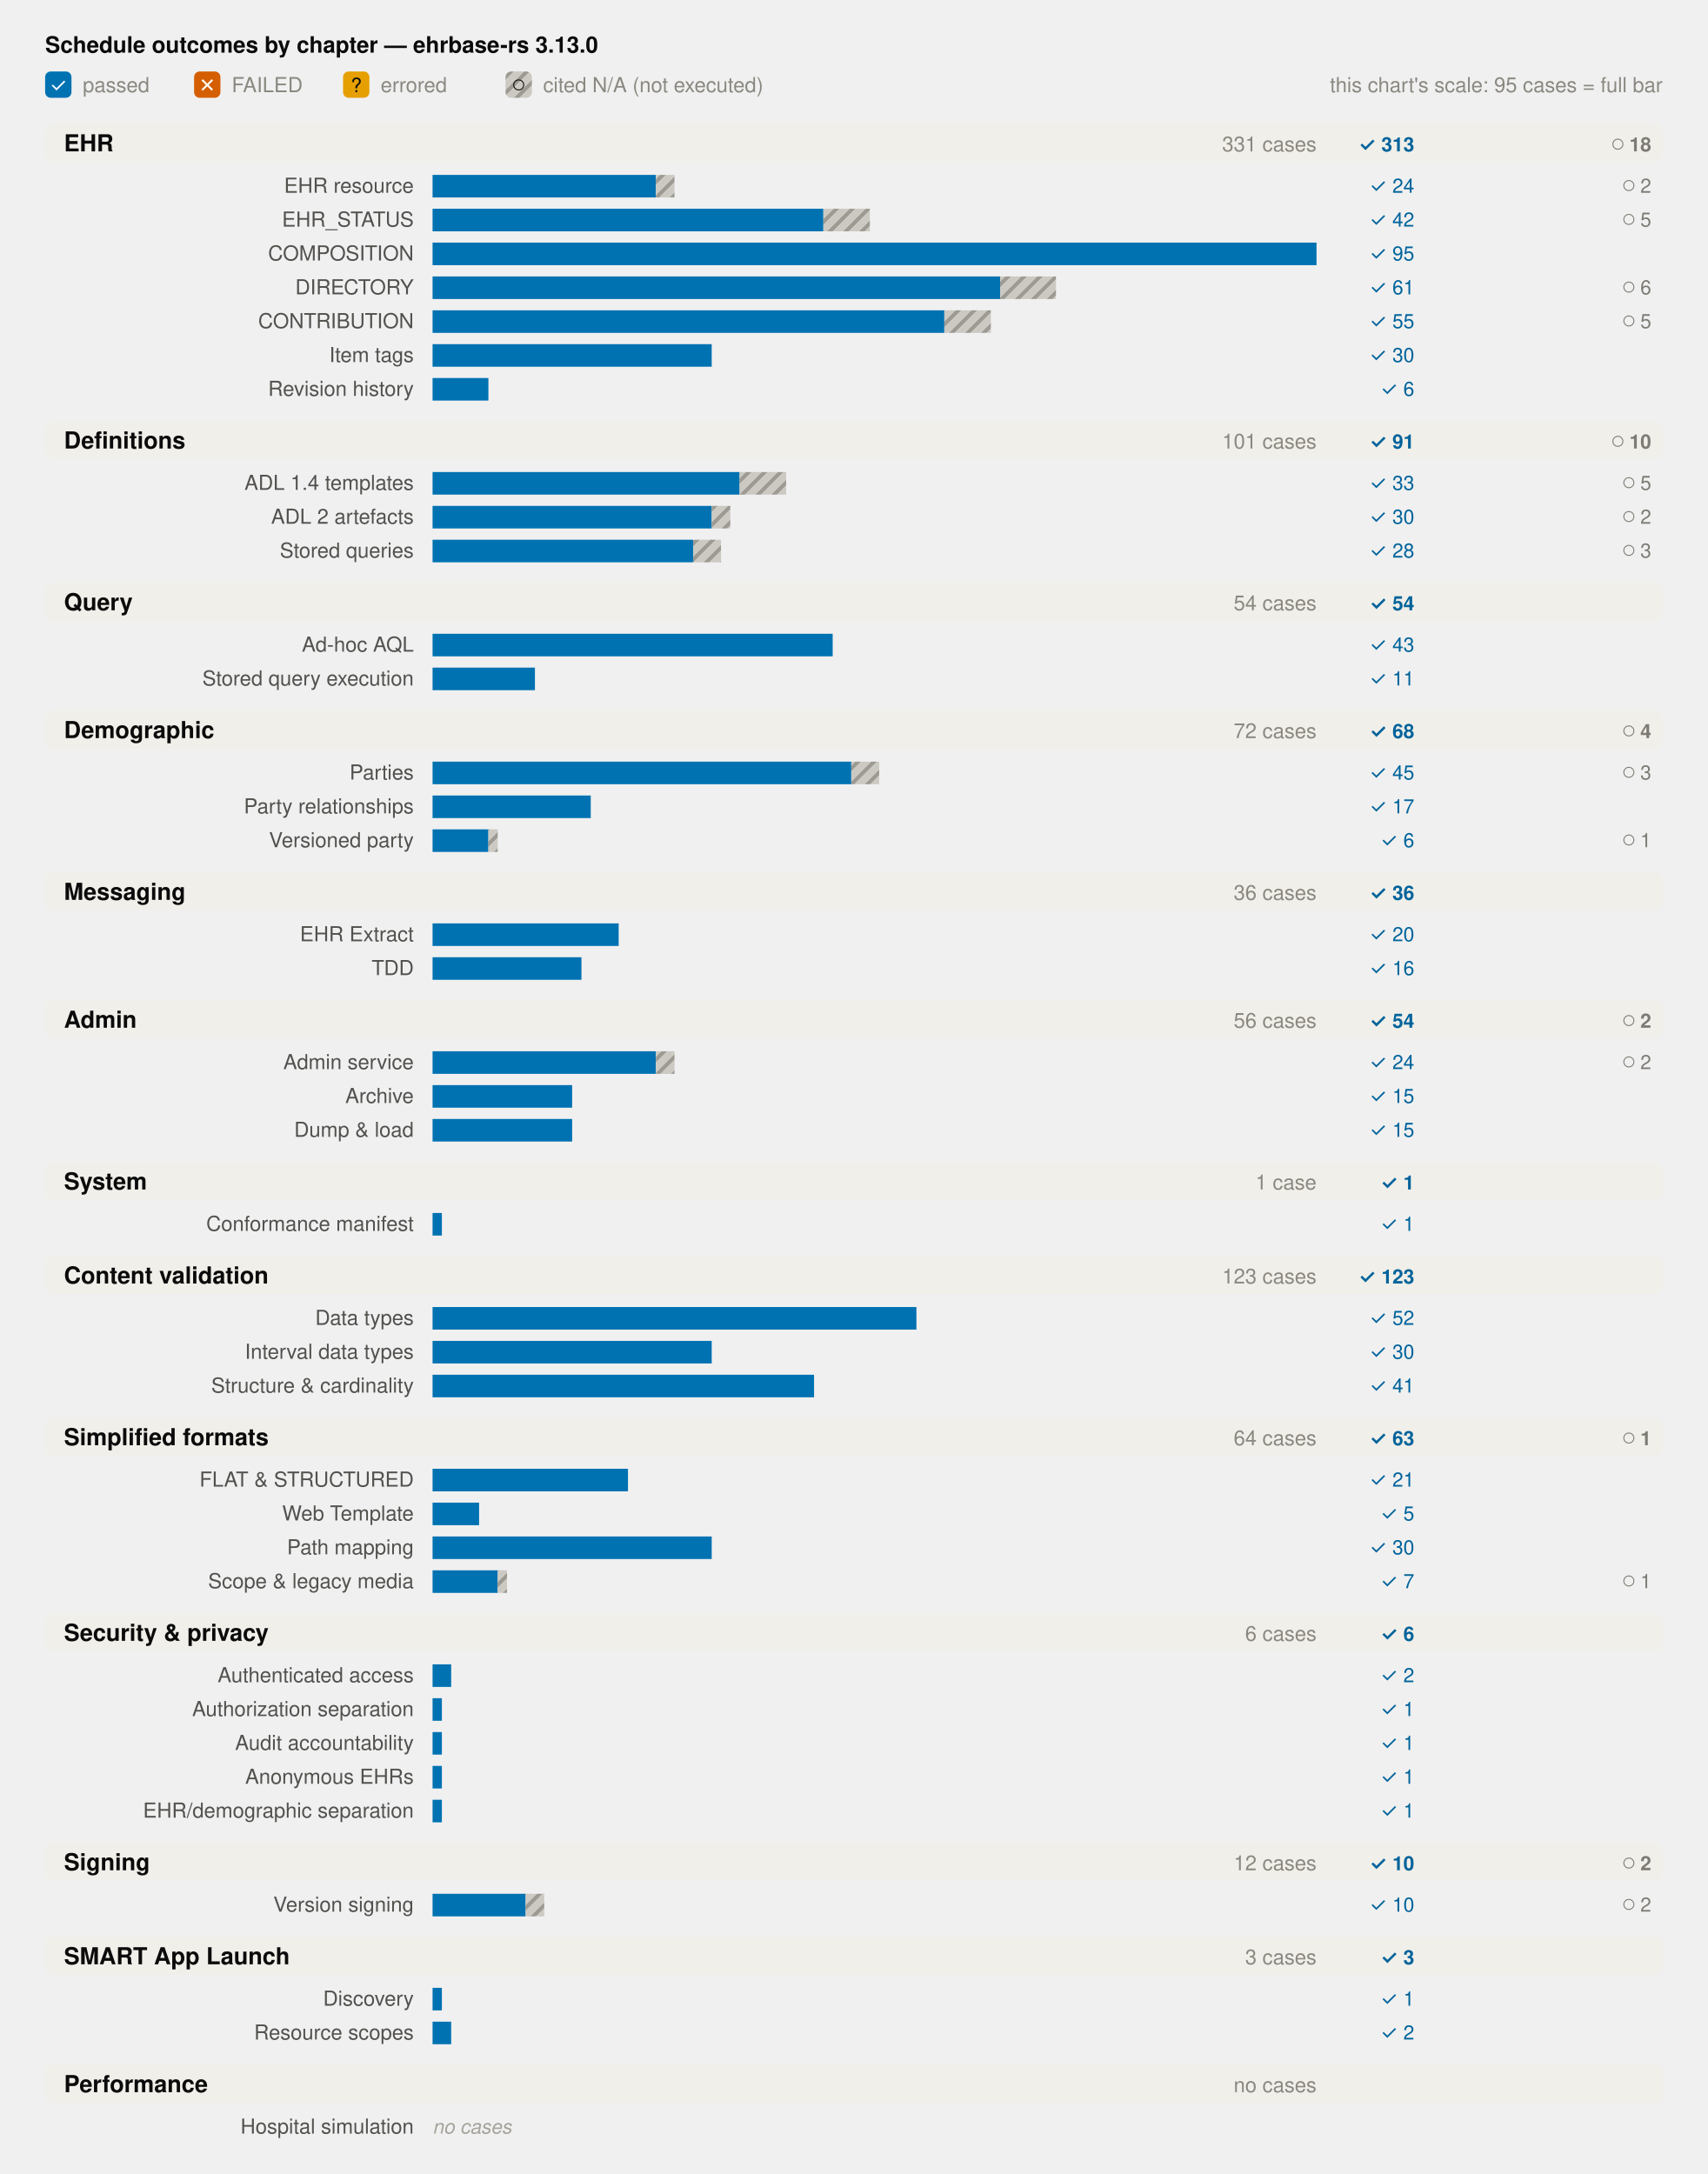
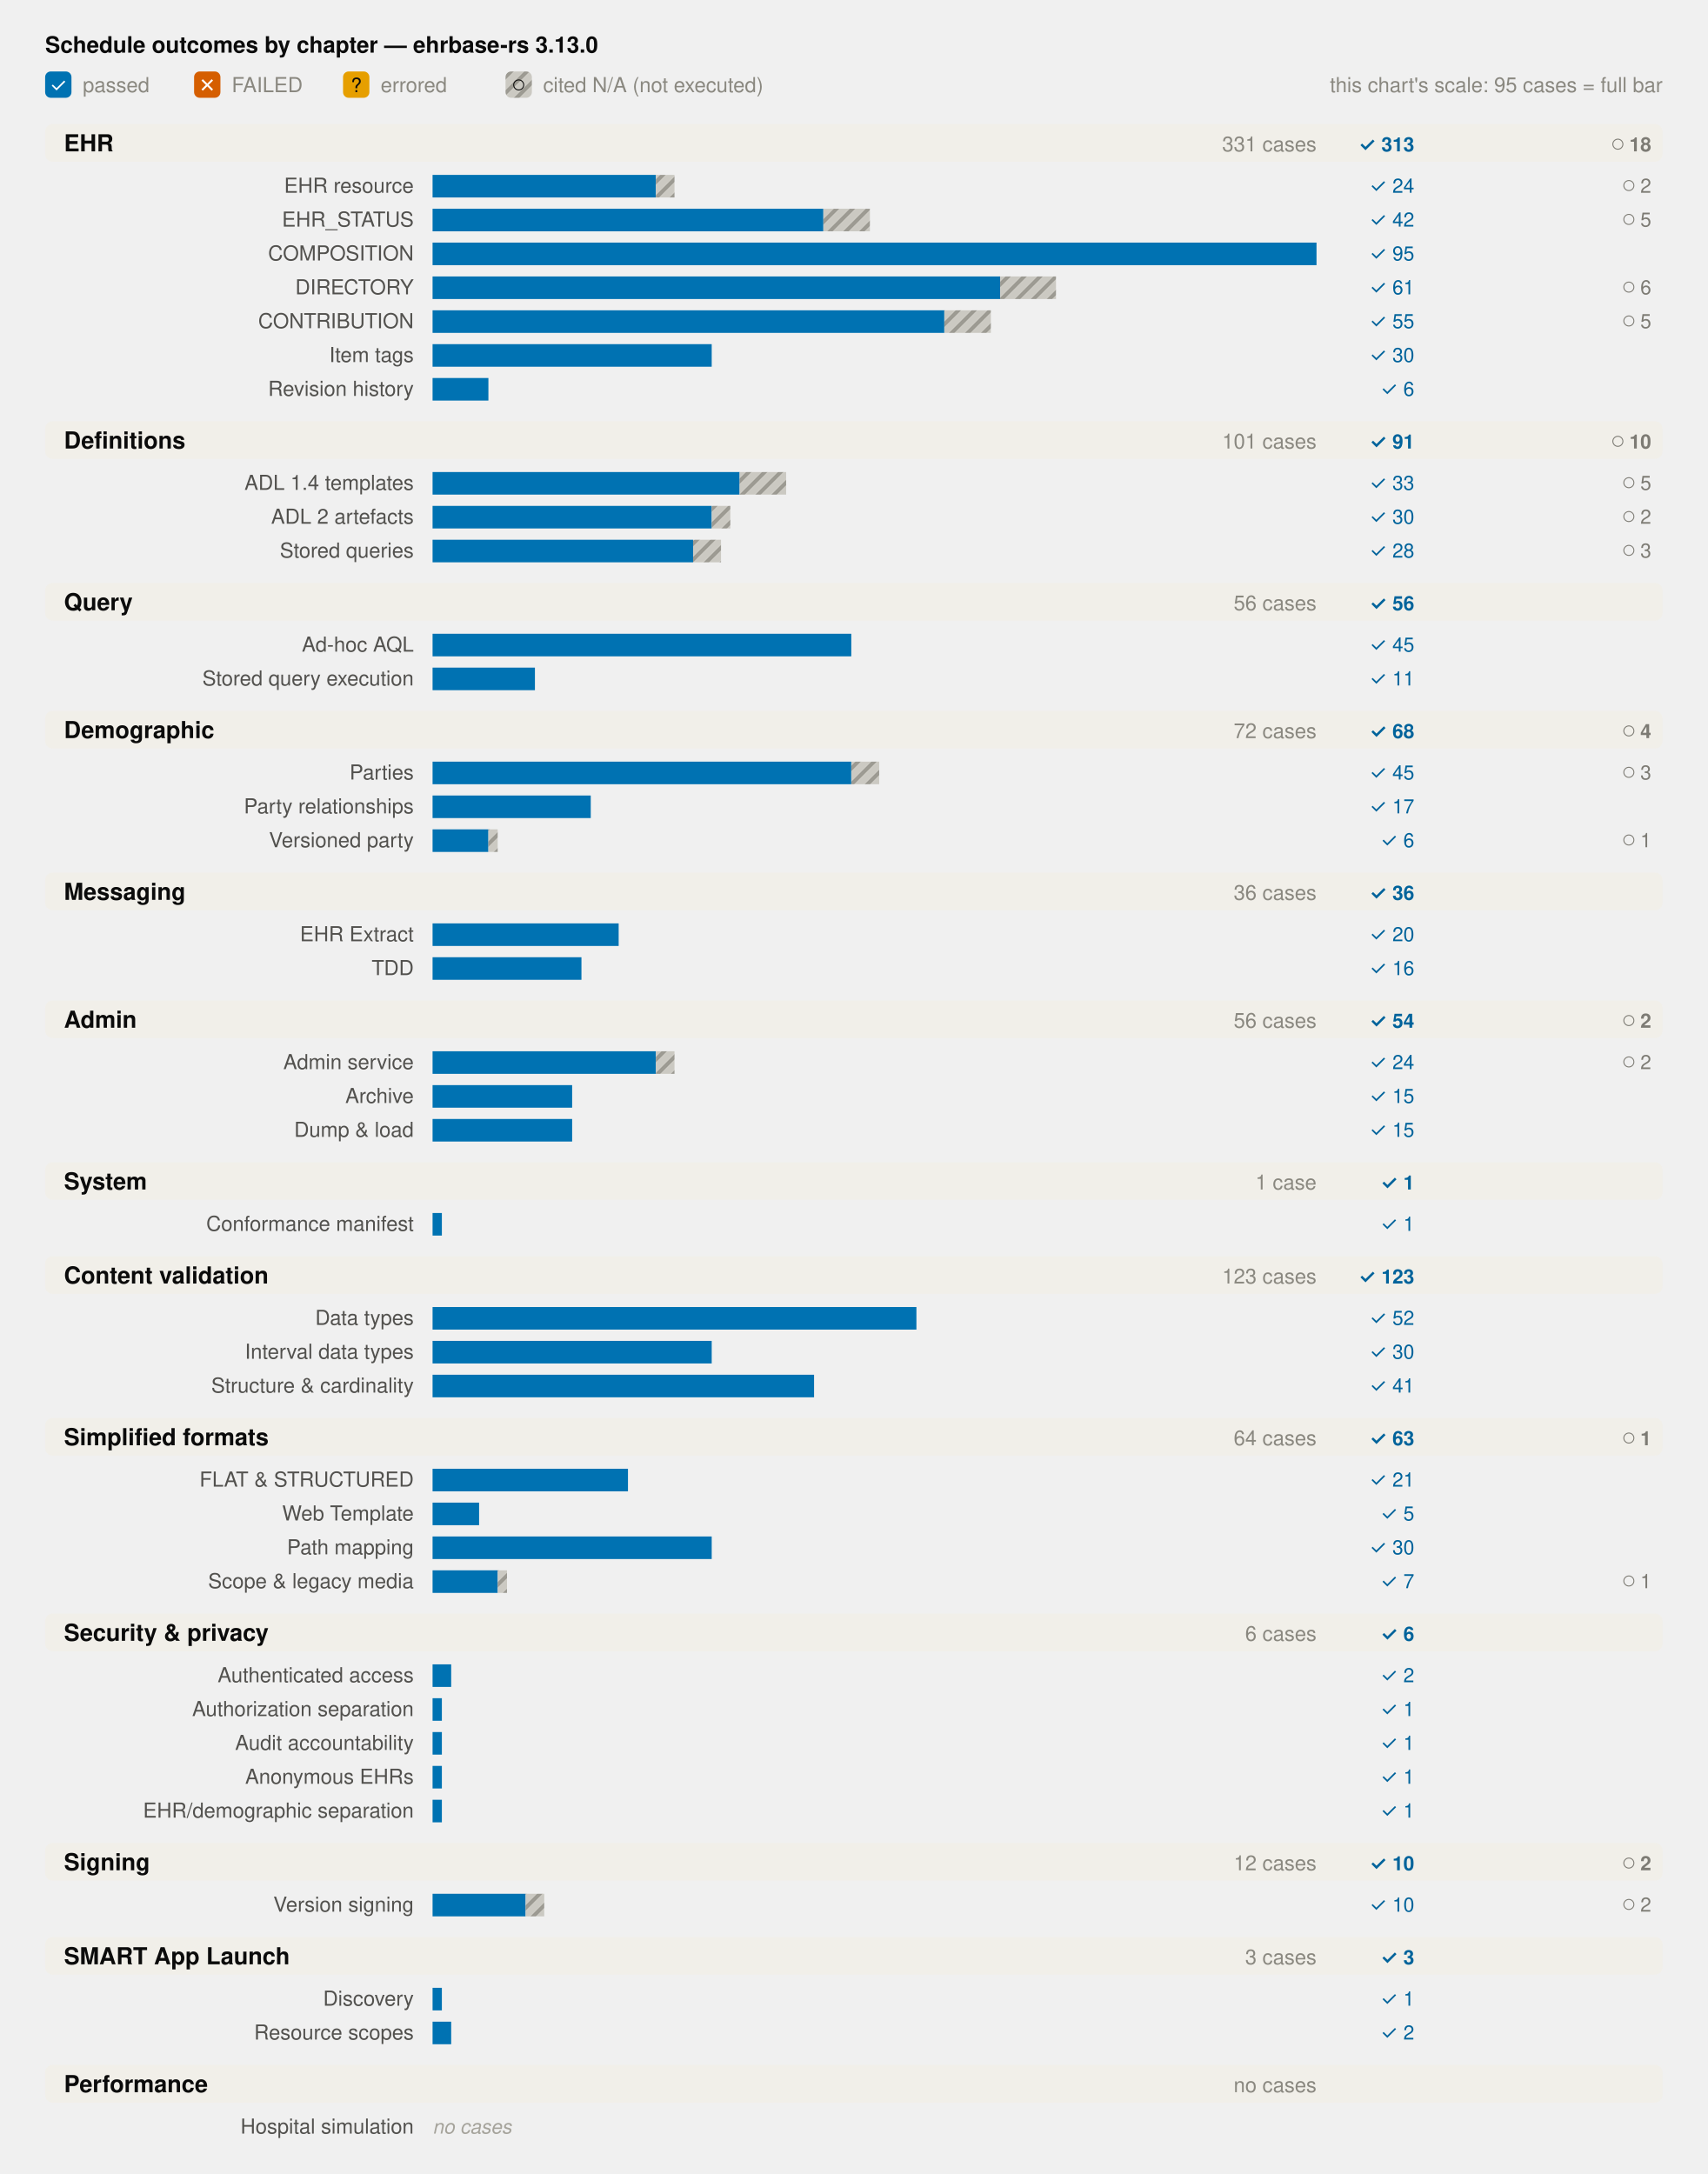
<svg xmlns="http://www.w3.org/2000/svg" viewBox="0 0 908 1156" width="908" height="1156" role="img">
  <style>
text { fill: #52514e; font: 12px -apple-system, 'Segoe UI', Helvetica, Arial, sans-serif; }
.title { fill: #0b0b0b; font-weight: 600; }
.muted { fill: #8a8880; font-size: 11px; }
.grid { stroke: #e4e2dd; stroke-width: 1; }
.cell-label { fill: #ffffff; font-size: 11px; }
.cell-label-dim { fill: #0b0b0b; font-size: 11px; }
.ev-passed { fill: #0072b2; }
.ev-failed { fill: #d55e00; }
.ev-inconclusive { fill: #e69f00; }
.ev-not-evidenced { fill: #cbc9c2; }
.cell-required { stroke: #52514e; stroke-width: 1.2; }
.cell-optional { stroke: #cbc9c2; stroke-width: 1; stroke-dasharray: 3 2; }
.bar-passed { fill: #0072b2; }
.bar-failed { fill: #d55e00; }
.bar-errored { fill: #e69f00; }
.bar-na { fill: #cbc9c2; }
.seg-label { fill: #ffffff; font-size: 10.5px; }
.seg-label-dim { fill: #0b0b0b; font-size: 10.5px; }
@media (prefers-color-scheme: dark) {
text { fill: #c3c2b7; }
.title { fill: #ffffff; }
.muted { fill: #8f8e85; }
.grid { stroke: #3a3a38; }
.cell-label { fill: #ffffff; }
.cell-label-dim { fill: #e8e6e0; }
.ev-passed { fill: #3987e5; }
.ev-failed { fill: #e5484d; }
.ev-inconclusive { fill: #f5a623; }
.ev-not-evidenced { fill: #4a4a47; }
.cell-required { stroke: #c3c2b7; }
.cell-optional { stroke: #4a4a47; }
.bar-passed { fill: #3987e5; }
.bar-failed { fill: #e5484d; }
.bar-errored { fill: #d9a514; }
.bar-na { fill: #4a4a47; }
.seg-label-dim { fill: #e8e6e0; }
}
</style>
  <style>
.chap-row { fill: #f1efe9; }
.chap-name { fill: #0b0b0b; font-size: 12.5px; font-weight: 600; }
.band-label { fill: #52514e; font-size: 11px; }
.band-empty { fill: #a5a39b; font-size: 10.5px; font-style: italic; }
.count { font-size: 10.5px; }
.count-strong { font-weight: 600; }
.count-passed { fill: #00639b; }
.count-failed { fill: #c0530b; font-weight: 600; }
.count-errored { fill: #9a7100; }
.count-na { fill: #7d7b74; }
.na-line { stroke: #9d9b93; stroke-width: 2; }
@media (prefers-color-scheme: dark) {
.chap-row { fill: #2b2b29; }
.chap-name { fill: #ffffff; }
.band-label { fill: #c3c2b7; }
.band-empty { fill: #6f6e68; }
.count-passed { fill: #4f97ee; }
.count-failed { fill: #f2696d; }
.count-errored { fill: #d9a514; }
.count-na { fill: #8f8e85; }
.na-line { stroke: #6d6d69; }
}
</style>
  <defs>
    <pattern id="na-hatch" width="6" height="6" patternUnits="userSpaceOnUse" patternTransform="rotate(45)">
      <rect width="6" height="6" class="bar-na" />
      <line x1="3" y1="0" x2="3" y2="6" class="na-line" />
    </pattern>
  </defs>
  <text x="24" y="28" class="title">Schedule outcomes by chapter — ehrbase-rs 3.13.0</text>
  <rect x="24" y="38" width="14" height="14" rx="3" class="bar-passed" />
  <text x="31" y="49" class="seg-label" text-anchor="middle">✓</text>
  <text x="44" y="49" class="muted">passed</text>
  <rect x="103.2" y="38" width="14" height="14" rx="3" class="bar-failed" />
  <text x="110.2" y="49" class="seg-label" text-anchor="middle">✕</text>
  <text x="123.2" y="49" class="muted">FAILED</text>
  <rect x="182.4" y="38" width="14" height="14" rx="3" class="bar-errored" />
  <text x="189.4" y="49" class="seg-label-dim" text-anchor="middle">?</text>
  <text x="202.4" y="49" class="muted">errored</text>
  <rect x="268.8" y="38" width="14" height="14" rx="3" fill="url(#na-hatch)" />
  <text x="275.8" y="49" class="seg-label-dim" text-anchor="middle">○</text>
  <text x="288.8" y="49" class="muted">cited N/A (not executed)</text>
  <text x="884" y="49" class="muted" text-anchor="end">this chart's scale: 95 cases = full bar</text>
  <rect x="24" y="66" width="860" height="20" rx="4" class="chap-row" />
  <text x="34" y="80.5" class="chap-name">EHR</text>
  <text x="700" y="80.5" class="muted" text-anchor="end">331 cases</text>
  <text x="752" y="80.5" class="count count-passed count-strong" text-anchor="end">✓ 313</text>
  <text x="878" y="80.5" class="count count-na count-strong" text-anchor="end">○ 18</text>
  <text x="220" y="102.5" class="band-label" text-anchor="end">EHR resource</text>
  <rect x="230" y="93" width="118.737" height="12" class="bar-passed" />
  <rect x="348.737" y="93" width="9.895" height="12" fill="url(#na-hatch)" />
  <text x="752" y="102.5" class="count count-passed" text-anchor="end">✓ 24</text>
  <text x="878" y="102.5" class="count count-na" text-anchor="end">○ 2</text>
  <text x="220" y="120.5" class="band-label" text-anchor="end">EHR_STATUS</text>
  <rect x="230" y="111" width="207.789" height="12" class="bar-passed" />
  <rect x="437.789" y="111" width="24.737" height="12" fill="url(#na-hatch)" />
  <text x="752" y="120.5" class="count count-passed" text-anchor="end">✓ 42</text>
  <text x="878" y="120.5" class="count count-na" text-anchor="end">○ 5</text>
  <text x="220" y="138.5" class="band-label" text-anchor="end">COMPOSITION</text>
  <rect x="230" y="129" width="470" height="12" class="bar-passed" />
  <text x="752" y="138.5" class="count count-passed" text-anchor="end">✓ 95</text>
  <text x="220" y="156.5" class="band-label" text-anchor="end">DIRECTORY</text>
  <rect x="230" y="147" width="301.789" height="12" class="bar-passed" />
  <rect x="531.789" y="147" width="29.684" height="12" fill="url(#na-hatch)" />
  <text x="752" y="156.5" class="count count-passed" text-anchor="end">✓ 61</text>
  <text x="878" y="156.5" class="count count-na" text-anchor="end">○ 6</text>
  <text x="220" y="174.5" class="band-label" text-anchor="end">CONTRIBUTION</text>
  <rect x="230" y="165" width="272.105" height="12" class="bar-passed" />
  <rect x="502.105" y="165" width="24.737" height="12" fill="url(#na-hatch)" />
  <text x="752" y="174.5" class="count count-passed" text-anchor="end">✓ 55</text>
  <text x="878" y="174.5" class="count count-na" text-anchor="end">○ 5</text>
  <text x="220" y="192.5" class="band-label" text-anchor="end">Item tags</text>
  <rect x="230" y="183" width="148.421" height="12" class="bar-passed" />
  <text x="752" y="192.5" class="count count-passed" text-anchor="end">✓ 30</text>
  <text x="220" y="210.5" class="band-label" text-anchor="end">Revision history</text>
  <rect x="230" y="201" width="29.684" height="12" class="bar-passed" />
  <text x="752" y="210.5" class="count count-passed" text-anchor="end">✓ 6</text>
  <rect x="24" y="224" width="860" height="20" rx="4" class="chap-row" />
  <text x="34" y="238.5" class="chap-name">Definitions</text>
  <text x="700" y="238.5" class="muted" text-anchor="end">101 cases</text>
  <text x="752" y="238.5" class="count count-passed count-strong" text-anchor="end">✓ 91</text>
  <text x="878" y="238.5" class="count count-na count-strong" text-anchor="end">○ 10</text>
  <text x="220" y="260.5" class="band-label" text-anchor="end">ADL 1.4 templates</text>
  <rect x="230" y="251" width="163.263" height="12" class="bar-passed" />
  <rect x="393.263" y="251" width="24.737" height="12" fill="url(#na-hatch)" />
  <text x="752" y="260.5" class="count count-passed" text-anchor="end">✓ 33</text>
  <text x="878" y="260.5" class="count count-na" text-anchor="end">○ 5</text>
  <text x="220" y="278.5" class="band-label" text-anchor="end">ADL 2 artefacts</text>
  <rect x="230" y="269" width="148.421" height="12" class="bar-passed" />
  <rect x="378.421" y="269" width="9.895" height="12" fill="url(#na-hatch)" />
  <text x="752" y="278.5" class="count count-passed" text-anchor="end">✓ 30</text>
  <text x="878" y="278.5" class="count count-na" text-anchor="end">○ 2</text>
  <text x="220" y="296.5" class="band-label" text-anchor="end">Stored queries</text>
  <rect x="230" y="287" width="138.526" height="12" class="bar-passed" />
  <rect x="368.526" y="287" width="14.842" height="12" fill="url(#na-hatch)" />
  <text x="752" y="296.5" class="count count-passed" text-anchor="end">✓ 28</text>
  <text x="878" y="296.5" class="count count-na" text-anchor="end">○ 3</text>
  <rect x="24" y="310" width="860" height="20" rx="4" class="chap-row" />
  <text x="34" y="324.5" class="chap-name">Query</text>
-   <text x="700" y="324.5" class="muted" text-anchor="end">54 cases</text>
-   <text x="752" y="324.5" class="count count-passed count-strong" text-anchor="end">✓ 54</text>
+   <text x="700" y="324.5" class="muted" text-anchor="end">56 cases</text>
+   <text x="752" y="324.5" class="count count-passed count-strong" text-anchor="end">✓ 56</text>
  <text x="220" y="346.5" class="band-label" text-anchor="end">Ad-hoc AQL</text>
-   <rect x="230" y="337" width="212.737" height="12" class="bar-passed" />
-   <text x="752" y="346.5" class="count count-passed" text-anchor="end">✓ 43</text>
+   <rect x="230" y="337" width="222.632" height="12" class="bar-passed" />
+   <text x="752" y="346.5" class="count count-passed" text-anchor="end">✓ 45</text>
  <text x="220" y="364.5" class="band-label" text-anchor="end">Stored query execution</text>
  <rect x="230" y="355" width="54.421" height="12" class="bar-passed" />
  <text x="752" y="364.5" class="count count-passed" text-anchor="end">✓ 11</text>
  <rect x="24" y="378" width="860" height="20" rx="4" class="chap-row" />
  <text x="34" y="392.5" class="chap-name">Demographic</text>
  <text x="700" y="392.5" class="muted" text-anchor="end">72 cases</text>
  <text x="752" y="392.5" class="count count-passed count-strong" text-anchor="end">✓ 68</text>
  <text x="878" y="392.5" class="count count-na count-strong" text-anchor="end">○ 4</text>
  <text x="220" y="414.5" class="band-label" text-anchor="end">Parties</text>
  <rect x="230" y="405" width="222.632" height="12" class="bar-passed" />
  <rect x="452.632" y="405" width="14.842" height="12" fill="url(#na-hatch)" />
  <text x="752" y="414.5" class="count count-passed" text-anchor="end">✓ 45</text>
  <text x="878" y="414.5" class="count count-na" text-anchor="end">○ 3</text>
  <text x="220" y="432.5" class="band-label" text-anchor="end">Party relationships</text>
  <rect x="230" y="423" width="84.105" height="12" class="bar-passed" />
  <text x="752" y="432.5" class="count count-passed" text-anchor="end">✓ 17</text>
  <text x="220" y="450.5" class="band-label" text-anchor="end">Versioned party</text>
  <rect x="230" y="441" width="29.684" height="12" class="bar-passed" />
  <rect x="259.684" y="441" width="4.947" height="12" fill="url(#na-hatch)" />
  <text x="752" y="450.5" class="count count-passed" text-anchor="end">✓ 6</text>
  <text x="878" y="450.5" class="count count-na" text-anchor="end">○ 1</text>
  <rect x="24" y="464" width="860" height="20" rx="4" class="chap-row" />
  <text x="34" y="478.5" class="chap-name">Messaging</text>
  <text x="700" y="478.5" class="muted" text-anchor="end">36 cases</text>
  <text x="752" y="478.5" class="count count-passed count-strong" text-anchor="end">✓ 36</text>
  <text x="220" y="500.5" class="band-label" text-anchor="end">EHR Extract</text>
  <rect x="230" y="491" width="98.947" height="12" class="bar-passed" />
  <text x="752" y="500.5" class="count count-passed" text-anchor="end">✓ 20</text>
  <text x="220" y="518.5" class="band-label" text-anchor="end">TDD</text>
  <rect x="230" y="509" width="79.158" height="12" class="bar-passed" />
  <text x="752" y="518.5" class="count count-passed" text-anchor="end">✓ 16</text>
  <rect x="24" y="532" width="860" height="20" rx="4" class="chap-row" />
  <text x="34" y="546.5" class="chap-name">Admin</text>
  <text x="700" y="546.5" class="muted" text-anchor="end">56 cases</text>
  <text x="752" y="546.5" class="count count-passed count-strong" text-anchor="end">✓ 54</text>
  <text x="878" y="546.5" class="count count-na count-strong" text-anchor="end">○ 2</text>
  <text x="220" y="568.5" class="band-label" text-anchor="end">Admin service</text>
  <rect x="230" y="559" width="118.737" height="12" class="bar-passed" />
  <rect x="348.737" y="559" width="9.895" height="12" fill="url(#na-hatch)" />
  <text x="752" y="568.5" class="count count-passed" text-anchor="end">✓ 24</text>
  <text x="878" y="568.5" class="count count-na" text-anchor="end">○ 2</text>
  <text x="220" y="586.5" class="band-label" text-anchor="end">Archive</text>
  <rect x="230" y="577" width="74.211" height="12" class="bar-passed" />
  <text x="752" y="586.5" class="count count-passed" text-anchor="end">✓ 15</text>
  <text x="220" y="604.5" class="band-label" text-anchor="end">Dump &amp; load</text>
  <rect x="230" y="595" width="74.211" height="12" class="bar-passed" />
  <text x="752" y="604.5" class="count count-passed" text-anchor="end">✓ 15</text>
  <rect x="24" y="618" width="860" height="20" rx="4" class="chap-row" />
  <text x="34" y="632.5" class="chap-name">System</text>
  <text x="700" y="632.5" class="muted" text-anchor="end">1 case</text>
  <text x="752" y="632.5" class="count count-passed count-strong" text-anchor="end">✓ 1</text>
  <text x="220" y="654.5" class="band-label" text-anchor="end">Conformance manifest</text>
  <rect x="230" y="645" width="4.947" height="12" class="bar-passed" />
  <text x="752" y="654.5" class="count count-passed" text-anchor="end">✓ 1</text>
  <rect x="24" y="668" width="860" height="20" rx="4" class="chap-row" />
  <text x="34" y="682.5" class="chap-name">Content validation</text>
  <text x="700" y="682.5" class="muted" text-anchor="end">123 cases</text>
  <text x="752" y="682.5" class="count count-passed count-strong" text-anchor="end">✓ 123</text>
  <text x="220" y="704.5" class="band-label" text-anchor="end">Data types</text>
  <rect x="230" y="695" width="257.263" height="12" class="bar-passed" />
  <text x="752" y="704.5" class="count count-passed" text-anchor="end">✓ 52</text>
  <text x="220" y="722.5" class="band-label" text-anchor="end">Interval data types</text>
  <rect x="230" y="713" width="148.421" height="12" class="bar-passed" />
  <text x="752" y="722.5" class="count count-passed" text-anchor="end">✓ 30</text>
  <text x="220" y="740.5" class="band-label" text-anchor="end">Structure &amp; cardinality</text>
  <rect x="230" y="731" width="202.842" height="12" class="bar-passed" />
  <text x="752" y="740.5" class="count count-passed" text-anchor="end">✓ 41</text>
  <rect x="24" y="754" width="860" height="20" rx="4" class="chap-row" />
  <text x="34" y="768.5" class="chap-name">Simplified formats</text>
  <text x="700" y="768.5" class="muted" text-anchor="end">64 cases</text>
  <text x="752" y="768.5" class="count count-passed count-strong" text-anchor="end">✓ 63</text>
  <text x="878" y="768.5" class="count count-na count-strong" text-anchor="end">○ 1</text>
  <text x="220" y="790.5" class="band-label" text-anchor="end">FLAT &amp; STRUCTURED</text>
  <rect x="230" y="781" width="103.895" height="12" class="bar-passed" />
  <text x="752" y="790.5" class="count count-passed" text-anchor="end">✓ 21</text>
  <text x="220" y="808.5" class="band-label" text-anchor="end">Web Template</text>
  <rect x="230" y="799" width="24.737" height="12" class="bar-passed" />
  <text x="752" y="808.5" class="count count-passed" text-anchor="end">✓ 5</text>
  <text x="220" y="826.5" class="band-label" text-anchor="end">Path mapping</text>
  <rect x="230" y="817" width="148.421" height="12" class="bar-passed" />
  <text x="752" y="826.5" class="count count-passed" text-anchor="end">✓ 30</text>
  <text x="220" y="844.5" class="band-label" text-anchor="end">Scope &amp; legacy media</text>
  <rect x="230" y="835" width="34.632" height="12" class="bar-passed" />
  <rect x="264.632" y="835" width="4.947" height="12" fill="url(#na-hatch)" />
  <text x="752" y="844.5" class="count count-passed" text-anchor="end">✓ 7</text>
  <text x="878" y="844.5" class="count count-na" text-anchor="end">○ 1</text>
  <rect x="24" y="858" width="860" height="20" rx="4" class="chap-row" />
  <text x="34" y="872.5" class="chap-name">Security &amp; privacy</text>
  <text x="700" y="872.5" class="muted" text-anchor="end">6 cases</text>
  <text x="752" y="872.5" class="count count-passed count-strong" text-anchor="end">✓ 6</text>
  <text x="220" y="894.5" class="band-label" text-anchor="end">Authenticated access</text>
  <rect x="230" y="885" width="9.895" height="12" class="bar-passed" />
  <text x="752" y="894.5" class="count count-passed" text-anchor="end">✓ 2</text>
  <text x="220" y="912.5" class="band-label" text-anchor="end">Authorization separation</text>
  <rect x="230" y="903" width="4.947" height="12" class="bar-passed" />
  <text x="752" y="912.5" class="count count-passed" text-anchor="end">✓ 1</text>
  <text x="220" y="930.5" class="band-label" text-anchor="end">Audit accountability</text>
  <rect x="230" y="921" width="4.947" height="12" class="bar-passed" />
  <text x="752" y="930.5" class="count count-passed" text-anchor="end">✓ 1</text>
  <text x="220" y="948.5" class="band-label" text-anchor="end">Anonymous EHRs</text>
  <rect x="230" y="939" width="4.947" height="12" class="bar-passed" />
  <text x="752" y="948.5" class="count count-passed" text-anchor="end">✓ 1</text>
  <text x="220" y="966.5" class="band-label" text-anchor="end">EHR/demographic separation</text>
  <rect x="230" y="957" width="4.947" height="12" class="bar-passed" />
  <text x="752" y="966.5" class="count count-passed" text-anchor="end">✓ 1</text>
  <rect x="24" y="980" width="860" height="20" rx="4" class="chap-row" />
  <text x="34" y="994.5" class="chap-name">Signing</text>
  <text x="700" y="994.5" class="muted" text-anchor="end">12 cases</text>
  <text x="752" y="994.5" class="count count-passed count-strong" text-anchor="end">✓ 10</text>
  <text x="878" y="994.5" class="count count-na count-strong" text-anchor="end">○ 2</text>
  <text x="220" y="1016.5" class="band-label" text-anchor="end">Version signing</text>
  <rect x="230" y="1007" width="49.474" height="12" class="bar-passed" />
  <rect x="279.474" y="1007" width="9.895" height="12" fill="url(#na-hatch)" />
  <text x="752" y="1016.5" class="count count-passed" text-anchor="end">✓ 10</text>
  <text x="878" y="1016.5" class="count count-na" text-anchor="end">○ 2</text>
  <rect x="24" y="1030" width="860" height="20" rx="4" class="chap-row" />
  <text x="34" y="1044.5" class="chap-name">SMART App Launch</text>
  <text x="700" y="1044.5" class="muted" text-anchor="end">3 cases</text>
  <text x="752" y="1044.5" class="count count-passed count-strong" text-anchor="end">✓ 3</text>
  <text x="220" y="1066.5" class="band-label" text-anchor="end">Discovery</text>
  <rect x="230" y="1057" width="4.947" height="12" class="bar-passed" />
  <text x="752" y="1066.5" class="count count-passed" text-anchor="end">✓ 1</text>
  <text x="220" y="1084.5" class="band-label" text-anchor="end">Resource scopes</text>
  <rect x="230" y="1075" width="9.895" height="12" class="bar-passed" />
  <text x="752" y="1084.5" class="count count-passed" text-anchor="end">✓ 2</text>
  <rect x="24" y="1098" width="860" height="20" rx="4" class="chap-row" />
  <text x="34" y="1112.5" class="chap-name">Performance</text>
  <text x="700" y="1112.5" class="muted" text-anchor="end">no cases</text>
  <text x="220" y="1134.5" class="band-label" text-anchor="end">Hospital simulation</text>
  <text x="230" y="1134.5" class="band-empty">no cases</text>
</svg>
